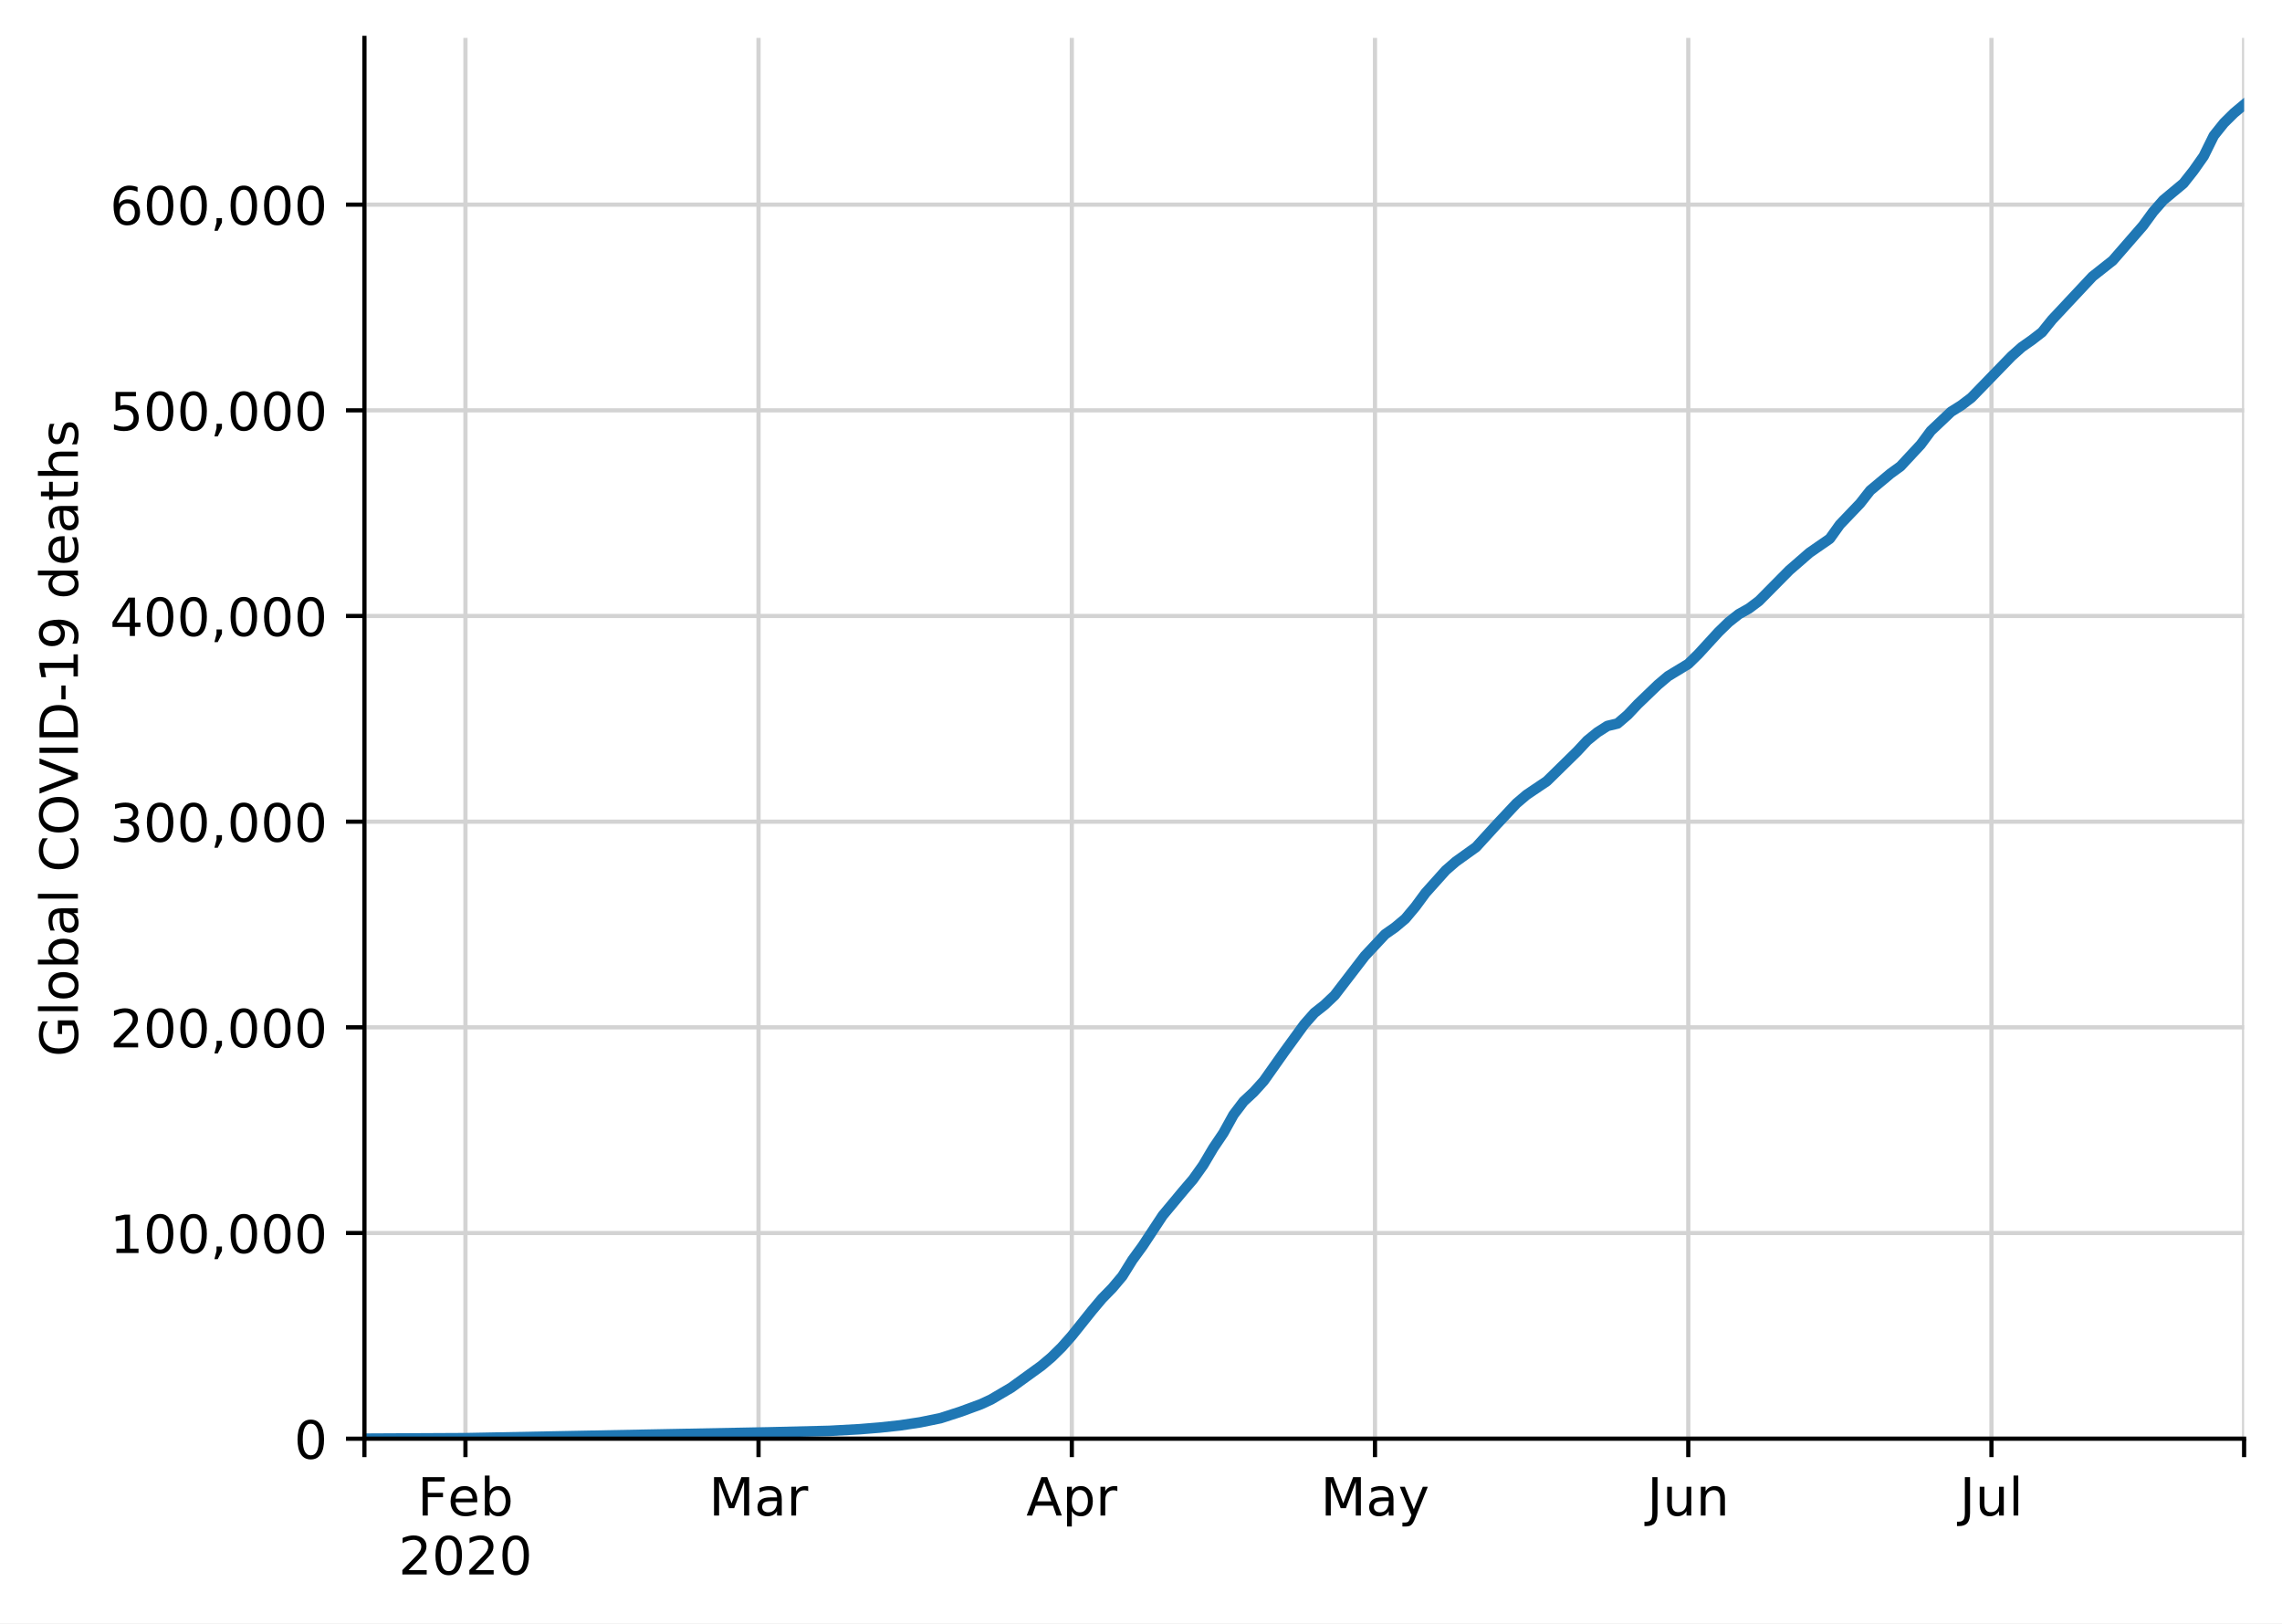
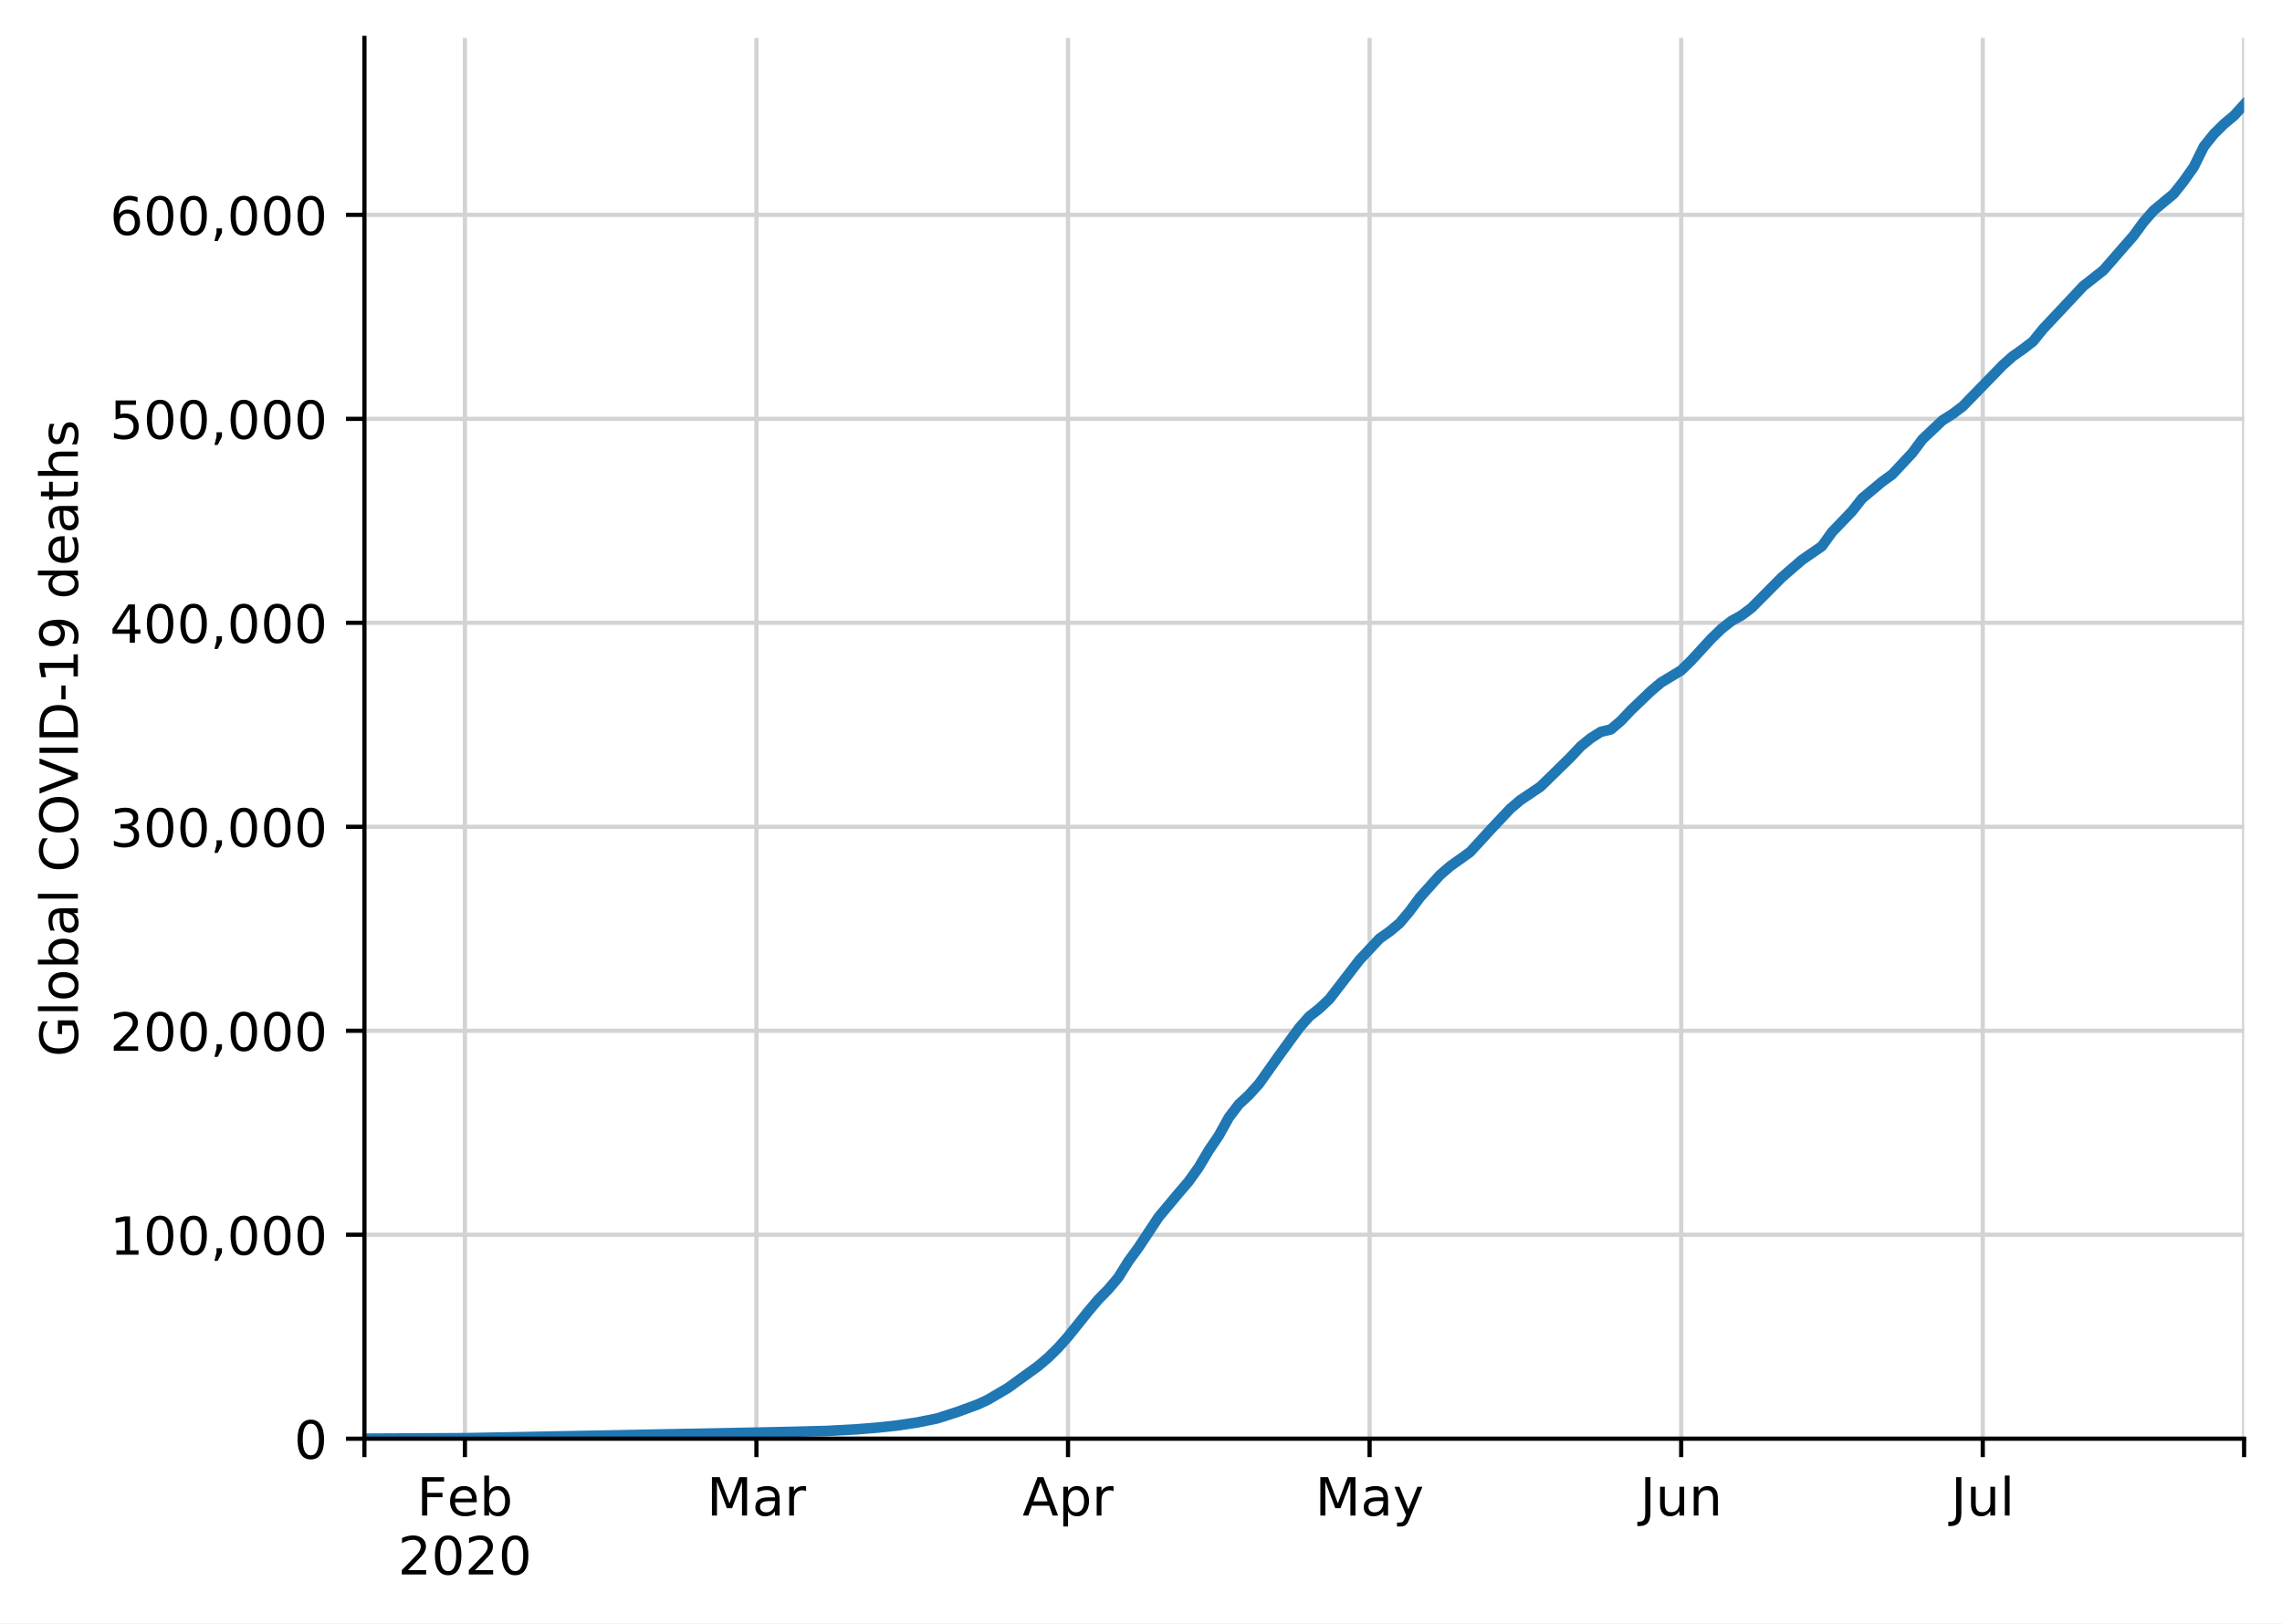
<svg xmlns="http://www.w3.org/2000/svg" xmlns:xlink="http://www.w3.org/1999/xlink" height="308.388pt" version="1.1" viewBox="0 0 433.551 308.388" width="433.551pt">
  <defs>
    <style type="text/css">
*{stroke-linecap:butt;stroke-linejoin:round;}
  </style>
  </defs>
  <g id="figure_1">
    <g id="patch_1">
      <path d="M 0 308.388  L 433.551 308.388  L 433.551 0  L 0 0  z " style="fill:#ffffff;" />
    </g>
    <g id="axes_1">
      <g id="patch_2">
        <path d="M 69.231 273.312  L 426.351 273.312  L 426.351 7.2  L 69.231 7.2  z " style="fill:#ffffff;" />
      </g>
      <g id="matplotlib.axis_1">
        <g id="xtick_1">
          <g id="line2d_1">
-             <path clip-path="url(#pc31875e2c1)" d="M 69.231 273.312  L 69.231 7.2  " style="fill:none;stroke:#d3d3d3;stroke-linecap:square;stroke-width:0.8;" />
+             <path clip-path="url(#p5b75fe09c9)" d="M 69.231 273.312  L 69.231 7.2  " style="fill:none;stroke:#d3d3d3;stroke-linecap:square;stroke-width:0.8;" />
          </g>
          <g id="line2d_2">
            <defs>
-               <path d="M 0 0  L 0 3.5  " id="m0c9c595e6a" style="stroke:#000000;stroke-width:0.8;" />
-             </defs>
-             <g>
-               <use style="stroke:#000000;stroke-width:0.8;" x="69.231" xlink:href="#m0c9c595e6a" y="273.312" />
+               <path d="M 0 0  L 0 3.5  " id="m863732483d" style="stroke:#000000;stroke-width:0.8;" />
+             </defs>
+             <g>
+               <use style="stroke:#000000;stroke-width:0.8;" x="69.231" xlink:href="#m863732483d" y="273.312" />
            </g>
          </g>
        </g>
        <g id="xtick_2">
          <g id="line2d_3">
-             <path clip-path="url(#pc31875e2c1)" d="M 88.431 273.312  L 88.431 7.2  " style="fill:none;stroke:#d3d3d3;stroke-linecap:square;stroke-width:0.8;" />
+             <path clip-path="url(#p5b75fe09c9)" d="M 88.329 273.312  L 88.329 7.2  " style="fill:none;stroke:#d3d3d3;stroke-linecap:square;stroke-width:0.8;" />
          </g>
          <g id="line2d_4">
            <g>
-               <use style="stroke:#000000;stroke-width:0.8;" x="88.431" xlink:href="#m0c9c595e6a" y="273.312" />
+               <use style="stroke:#000000;stroke-width:0.8;" x="88.329" xlink:href="#m863732483d" y="273.312" />
            </g>
          </g>
          <g id="text_1">
            <defs>
              <path d="M 9.812 72.906  L 51.703 72.906  L 51.703 64.594  L 19.672 64.594  L 19.672 43.109  L 48.578 43.109  L 48.578 34.812  L 19.672 34.812  L 19.672 0  L 9.812 0  z " id="DejaVuSans-70" />
              <path d="M 56.203 29.594  L 56.203 25.203  L 14.891 25.203  Q 15.484 15.922 20.484 11.062  Q 25.484 6.203 34.422 6.203  Q 39.594 6.203 44.453 7.469  Q 49.312 8.734 54.109 11.281  L 54.109 2.781  Q 49.266 0.734 44.188 -0.344  Q 39.109 -1.422 33.891 -1.422  Q 20.797 -1.422 13.156 6.188  Q 5.516 13.812 5.516 26.812  Q 5.516 40.234 12.766 48.109  Q 20.016 56 32.328 56  Q 43.359 56 49.781 48.891  Q 56.203 41.797 56.203 29.594  z M 47.219 32.234  Q 47.125 39.594 43.094 43.984  Q 39.062 48.391 32.422 48.391  Q 24.906 48.391 20.391 44.141  Q 15.875 39.891 15.188 32.172  z " id="DejaVuSans-101" />
              <path d="M 48.688 27.297  Q 48.688 37.203 44.609 42.844  Q 40.531 48.484 33.406 48.484  Q 26.266 48.484 22.188 42.844  Q 18.109 37.203 18.109 27.297  Q 18.109 17.391 22.188 11.75  Q 26.266 6.109 33.406 6.109  Q 40.531 6.109 44.609 11.75  Q 48.688 17.391 48.688 27.297  z M 18.109 46.391  Q 20.953 51.266 25.266 53.625  Q 29.594 56 35.594 56  Q 45.562 56 51.781 48.094  Q 58.016 40.188 58.016 27.297  Q 58.016 14.406 51.781 6.484  Q 45.562 -1.422 35.594 -1.422  Q 29.594 -1.422 25.266 0.953  Q 20.953 3.328 18.109 8.203  L 18.109 0  L 9.078 0  L 9.078 75.984  L 18.109 75.984  z " id="DejaVuSans-98" />
            </defs>
-             <g transform="translate(79.30859 287.9104)scale(0.1 -0.1)">
+             <g transform="translate(79.20592 287.9104)scale(0.1 -0.1)">
              <use xlink:href="#DejaVuSans-70" />
              <use x="57.441" xlink:href="#DejaVuSans-101" />
              <use x="118.965" xlink:href="#DejaVuSans-98" />
            </g>
            <defs>
              <path d="M 19.188 8.297  L 53.609 8.297  L 53.609 0  L 7.328 0  L 7.328 8.297  Q 12.938 14.109 22.625 23.891  Q 32.328 33.688 34.812 36.531  Q 39.547 41.844 41.422 45.531  Q 43.312 49.219 43.312 52.781  Q 43.312 58.594 39.234 62.25  Q 35.156 65.922 28.609 65.922  Q 23.969 65.922 18.812 64.312  Q 13.672 62.703 7.812 59.422  L 7.812 69.391  Q 13.766 71.781 18.938 73  Q 24.125 74.219 28.422 74.219  Q 39.75 74.219 46.484 68.547  Q 53.219 62.891 53.219 53.422  Q 53.219 48.922 51.531 44.891  Q 49.859 40.875 45.406 35.406  Q 44.188 33.984 37.641 27.219  Q 31.109 20.453 19.188 8.297  z " id="DejaVuSans-50" />
              <path d="M 31.781 66.406  Q 24.172 66.406 20.328 58.906  Q 16.5 51.422 16.5 36.375  Q 16.5 21.391 20.328 13.891  Q 24.172 6.391 31.781 6.391  Q 39.453 6.391 43.281 13.891  Q 47.125 21.391 47.125 36.375  Q 47.125 51.422 43.281 58.906  Q 39.453 66.406 31.781 66.406  z M 31.781 74.219  Q 44.047 74.219 50.516 64.516  Q 56.984 54.828 56.984 36.375  Q 56.984 17.969 50.516 8.266  Q 44.047 -1.422 31.781 -1.422  Q 19.531 -1.422 13.062 8.266  Q 6.594 17.969 6.594 36.375  Q 6.594 54.828 13.062 64.516  Q 19.531 74.219 31.781 74.219  z " id="DejaVuSans-48" />
            </defs>
-             <g transform="translate(75.70625 299.1082)scale(0.1 -0.1)">
+             <g transform="translate(75.60358 299.1082)scale(0.1 -0.1)">
              <use xlink:href="#DejaVuSans-50" />
              <use x="63.623" xlink:href="#DejaVuSans-48" />
              <use x="127.246" xlink:href="#DejaVuSans-50" />
              <use x="190.869" xlink:href="#DejaVuSans-48" />
            </g>
          </g>
        </g>
        <g id="xtick_3">
          <g id="line2d_5">
-             <path clip-path="url(#pc31875e2c1)" d="M 144.111 273.312  L 144.111 7.2  " style="fill:none;stroke:#d3d3d3;stroke-linecap:square;stroke-width:0.8;" />
+             <path clip-path="url(#p5b75fe09c9)" d="M 143.711 273.312  L 143.711 7.2  " style="fill:none;stroke:#d3d3d3;stroke-linecap:square;stroke-width:0.8;" />
          </g>
          <g id="line2d_6">
            <g>
-               <use style="stroke:#000000;stroke-width:0.8;" x="144.111" xlink:href="#m0c9c595e6a" y="273.312" />
+               <use style="stroke:#000000;stroke-width:0.8;" x="143.711" xlink:href="#m863732483d" y="273.312" />
            </g>
          </g>
          <g id="text_2">
            <defs>
              <path d="M 9.812 72.906  L 24.516 72.906  L 43.109 23.297  L 61.812 72.906  L 76.516 72.906  L 76.516 0  L 66.891 0  L 66.891 64.016  L 48.094 14.016  L 38.188 14.016  L 19.391 64.016  L 19.391 0  L 9.812 0  z " id="DejaVuSans-77" />
              <path d="M 34.281 27.484  Q 23.391 27.484 19.188 25  Q 14.984 22.516 14.984 16.5  Q 14.984 11.719 18.141 8.906  Q 21.297 6.109 26.703 6.109  Q 34.188 6.109 38.703 11.406  Q 43.219 16.703 43.219 25.484  L 43.219 27.484  z M 52.203 31.203  L 52.203 0  L 43.219 0  L 43.219 8.297  Q 40.141 3.328 35.547 0.953  Q 30.953 -1.422 24.312 -1.422  Q 15.922 -1.422 10.953 3.297  Q 6 8.016 6 15.922  Q 6 25.141 12.172 29.828  Q 18.359 34.516 30.609 34.516  L 43.219 34.516  L 43.219 35.406  Q 43.219 41.609 39.141 45  Q 35.062 48.391 27.688 48.391  Q 23 48.391 18.547 47.266  Q 14.109 46.141 10.016 43.891  L 10.016 52.203  Q 14.938 54.109 19.578 55.047  Q 24.219 56 28.609 56  Q 40.484 56 46.344 49.844  Q 52.203 43.703 52.203 31.203  z " id="DejaVuSans-97" />
              <path d="M 41.109 46.297  Q 39.594 47.172 37.812 47.578  Q 36.031 48 33.891 48  Q 26.266 48 22.188 43.047  Q 18.109 38.094 18.109 28.812  L 18.109 0  L 9.078 0  L 9.078 54.688  L 18.109 54.688  L 18.109 46.188  Q 20.953 51.172 25.484 53.578  Q 30.031 56 36.531 56  Q 37.453 56 38.578 55.875  Q 39.703 55.766 41.062 55.516  z " id="DejaVuSans-114" />
            </defs>
-             <g transform="translate(134.6777 287.9104)scale(0.1 -0.1)">
+             <g transform="translate(134.2772 287.9104)scale(0.1 -0.1)">
              <use xlink:href="#DejaVuSans-77" />
              <use x="86.279" xlink:href="#DejaVuSans-97" />
              <use x="147.559" xlink:href="#DejaVuSans-114" />
            </g>
          </g>
        </g>
        <g id="xtick_4">
          <g id="line2d_7">
-             <path clip-path="url(#pc31875e2c1)" d="M 203.631 273.312  L 203.631 7.2  " style="fill:none;stroke:#d3d3d3;stroke-linecap:square;stroke-width:0.8;" />
+             <path clip-path="url(#p5b75fe09c9)" d="M 202.913 273.312  L 202.913 7.2  " style="fill:none;stroke:#d3d3d3;stroke-linecap:square;stroke-width:0.8;" />
          </g>
          <g id="line2d_8">
            <g>
-               <use style="stroke:#000000;stroke-width:0.8;" x="203.631" xlink:href="#m0c9c595e6a" y="273.312" />
+               <use style="stroke:#000000;stroke-width:0.8;" x="202.913" xlink:href="#m863732483d" y="273.312" />
            </g>
          </g>
          <g id="text_3">
            <defs>
              <path d="M 34.188 63.188  L 20.797 26.906  L 47.609 26.906  z M 28.609 72.906  L 39.797 72.906  L 67.578 0  L 57.328 0  L 50.688 18.703  L 17.828 18.703  L 11.188 0  L 0.781 0  z " id="DejaVuSans-65" />
              <path d="M 18.109 8.203  L 18.109 -20.797  L 9.078 -20.797  L 9.078 54.688  L 18.109 54.688  L 18.109 46.391  Q 20.953 51.266 25.266 53.625  Q 29.594 56 35.594 56  Q 45.562 56 51.781 48.094  Q 58.016 40.188 58.016 27.297  Q 58.016 14.406 51.781 6.484  Q 45.562 -1.422 35.594 -1.422  Q 29.594 -1.422 25.266 0.953  Q 20.953 3.328 18.109 8.203  z M 48.688 27.297  Q 48.688 37.203 44.609 42.844  Q 40.531 48.484 33.406 48.484  Q 26.266 48.484 22.188 42.844  Q 18.109 37.203 18.109 27.297  Q 18.109 17.391 22.188 11.75  Q 26.266 6.109 33.406 6.109  Q 40.531 6.109 44.609 11.75  Q 48.688 17.391 48.688 27.297  z " id="DejaVuSans-112" />
            </defs>
-             <g transform="translate(194.9812 287.9104)scale(0.1 -0.1)">
+             <g transform="translate(194.2625 287.9104)scale(0.1 -0.1)">
              <use xlink:href="#DejaVuSans-65" />
              <use x="68.408" xlink:href="#DejaVuSans-112" />
              <use x="131.885" xlink:href="#DejaVuSans-114" />
            </g>
          </g>
        </g>
        <g id="xtick_5">
          <g id="line2d_9">
-             <path clip-path="url(#pc31875e2c1)" d="M 261.231 273.312  L 261.231 7.2  " style="fill:none;stroke:#d3d3d3;stroke-linecap:square;stroke-width:0.8;" />
+             <path clip-path="url(#p5b75fe09c9)" d="M 260.205 273.312  L 260.205 7.2  " style="fill:none;stroke:#d3d3d3;stroke-linecap:square;stroke-width:0.8;" />
          </g>
          <g id="line2d_10">
            <g>
-               <use style="stroke:#000000;stroke-width:0.8;" x="261.231" xlink:href="#m0c9c595e6a" y="273.312" />
+               <use style="stroke:#000000;stroke-width:0.8;" x="260.205" xlink:href="#m863732483d" y="273.312" />
            </g>
          </g>
          <g id="text_4">
            <defs>
              <path d="M 32.172 -5.078  Q 28.375 -14.844 24.75 -17.812  Q 21.141 -20.797 15.094 -20.797  L 7.906 -20.797  L 7.906 -13.281  L 13.188 -13.281  Q 16.891 -13.281 18.938 -11.516  Q 21 -9.766 23.484 -3.219  L 25.094 0.875  L 2.984 54.688  L 12.5 54.688  L 29.594 11.922  L 46.688 54.688  L 56.203 54.688  z " id="DejaVuSans-121" />
            </defs>
-             <g transform="translate(250.8938 287.9104)scale(0.1 -0.1)">
+             <g transform="translate(249.867 287.9104)scale(0.1 -0.1)">
              <use xlink:href="#DejaVuSans-77" />
              <use x="86.279" xlink:href="#DejaVuSans-97" />
              <use x="147.559" xlink:href="#DejaVuSans-121" />
            </g>
          </g>
        </g>
        <g id="xtick_6">
          <g id="line2d_11">
-             <path clip-path="url(#pc31875e2c1)" d="M 320.751 273.312  L 320.751 7.2  " style="fill:none;stroke:#d3d3d3;stroke-linecap:square;stroke-width:0.8;" />
+             <path clip-path="url(#p5b75fe09c9)" d="M 319.406 273.312  L 319.406 7.2  " style="fill:none;stroke:#d3d3d3;stroke-linecap:square;stroke-width:0.8;" />
          </g>
          <g id="line2d_12">
            <g>
-               <use style="stroke:#000000;stroke-width:0.8;" x="320.751" xlink:href="#m0c9c595e6a" y="273.312" />
+               <use style="stroke:#000000;stroke-width:0.8;" x="319.406" xlink:href="#m863732483d" y="273.312" />
            </g>
          </g>
          <g id="text_5">
            <defs>
              <path d="M 9.812 72.906  L 19.672 72.906  L 19.672 5.078  Q 19.672 -8.109 14.672 -14.062  Q 9.672 -20.016 -1.422 -20.016  L -5.172 -20.016  L -5.172 -11.719  L -2.094 -11.719  Q 4.438 -11.719 7.125 -8.047  Q 9.812 -4.391 9.812 5.078  z " id="DejaVuSans-74" />
              <path d="M 8.5 21.578  L 8.5 54.688  L 17.484 54.688  L 17.484 21.922  Q 17.484 14.156 20.5 10.266  Q 23.531 6.391 29.594 6.391  Q 36.859 6.391 41.078 11.031  Q 45.312 15.672 45.312 23.688  L 45.312 54.688  L 54.297 54.688  L 54.297 0  L 45.312 0  L 45.312 8.406  Q 42.047 3.422 37.719 1  Q 33.406 -1.422 27.688 -1.422  Q 18.266 -1.422 13.375 4.438  Q 8.5 10.297 8.5 21.578  z M 31.109 56  z " id="DejaVuSans-117" />
              <path d="M 54.891 33.016  L 54.891 0  L 45.906 0  L 45.906 32.719  Q 45.906 40.484 42.875 44.328  Q 39.844 48.188 33.797 48.188  Q 26.516 48.188 22.312 43.547  Q 18.109 38.922 18.109 30.906  L 18.109 0  L 9.078 0  L 9.078 54.688  L 18.109 54.688  L 18.109 46.188  Q 21.344 51.125 25.703 53.562  Q 30.078 56 35.797 56  Q 45.219 56 50.047 50.172  Q 54.891 44.344 54.891 33.016  z " id="DejaVuSans-110" />
            </defs>
-             <g transform="translate(312.9388 287.9104)scale(0.1 -0.1)">
+             <g transform="translate(311.5937 287.9104)scale(0.1 -0.1)">
              <use xlink:href="#DejaVuSans-74" />
              <use x="29.492" xlink:href="#DejaVuSans-117" />
              <use x="92.871" xlink:href="#DejaVuSans-110" />
            </g>
          </g>
        </g>
        <g id="xtick_7">
          <g id="line2d_13">
-             <path clip-path="url(#pc31875e2c1)" d="M 378.351 273.312  L 378.351 7.2  " style="fill:none;stroke:#d3d3d3;stroke-linecap:square;stroke-width:0.8;" />
+             <path clip-path="url(#p5b75fe09c9)" d="M 376.698 273.312  L 376.698 7.2  " style="fill:none;stroke:#d3d3d3;stroke-linecap:square;stroke-width:0.8;" />
          </g>
          <g id="line2d_14">
            <g>
-               <use style="stroke:#000000;stroke-width:0.8;" x="378.351" xlink:href="#m0c9c595e6a" y="273.312" />
+               <use style="stroke:#000000;stroke-width:0.8;" x="376.698" xlink:href="#m863732483d" y="273.312" />
            </g>
          </g>
          <g id="text_6">
            <defs>
              <path d="M 9.422 75.984  L 18.406 75.984  L 18.406 0  L 9.422 0  z " id="DejaVuSans-108" />
            </defs>
-             <g transform="translate(372.3184 287.9104)scale(0.1 -0.1)">
+             <g transform="translate(370.6654 287.9104)scale(0.1 -0.1)">
              <use xlink:href="#DejaVuSans-74" />
              <use x="29.492" xlink:href="#DejaVuSans-117" />
              <use x="92.871" xlink:href="#DejaVuSans-108" />
            </g>
          </g>
        </g>
        <g id="xtick_8">
          <g id="line2d_15">
-             <path clip-path="url(#pc31875e2c1)" d="M 426.351 273.312  L 426.351 7.2  " style="fill:none;stroke:#d3d3d3;stroke-linecap:square;stroke-width:0.8;" />
+             <path clip-path="url(#p5b75fe09c9)" d="M 426.351 273.312  L 426.351 7.2  " style="fill:none;stroke:#d3d3d3;stroke-linecap:square;stroke-width:0.8;" />
          </g>
          <g id="line2d_16">
            <g>
-               <use style="stroke:#000000;stroke-width:0.8;" x="426.351" xlink:href="#m0c9c595e6a" y="273.312" />
+               <use style="stroke:#000000;stroke-width:0.8;" x="426.351" xlink:href="#m863732483d" y="273.312" />
            </g>
          </g>
        </g>
      </g>
      <g id="matplotlib.axis_2">
        <g id="ytick_1">
          <g id="line2d_17">
-             <path clip-path="url(#pc31875e2c1)" d="M 69.231 273.312  L 426.351 273.312  " style="fill:none;stroke:#d3d3d3;stroke-linecap:square;stroke-width:0.8;" />
+             <path clip-path="url(#p5b75fe09c9)" d="M 69.231 273.312  L 426.351 273.312  " style="fill:none;stroke:#d3d3d3;stroke-linecap:square;stroke-width:0.8;" />
          </g>
          <g id="line2d_18">
            <defs>
-               <path d="M 0 0  L -3.5 0  " id="m4ef5d636ba" style="stroke:#000000;stroke-width:0.8;" />
-             </defs>
-             <g>
-               <use style="stroke:#000000;stroke-width:0.8;" x="69.231" xlink:href="#m4ef5d636ba" y="273.312" />
+               <path d="M 0 0  L -3.5 0  " id="m37e8ac2188" style="stroke:#000000;stroke-width:0.8;" />
+             </defs>
+             <g>
+               <use style="stroke:#000000;stroke-width:0.8;" x="69.231" xlink:href="#m37e8ac2188" y="273.312" />
            </g>
          </g>
          <g id="text_7">
            <g transform="translate(55.86875 277.1112)scale(0.1 -0.1)">
              <use xlink:href="#DejaVuSans-48" />
            </g>
          </g>
        </g>
        <g id="ytick_2">
          <g id="line2d_19">
-             <path clip-path="url(#pc31875e2c1)" d="M 69.231 234.239  L 426.351 234.239  " style="fill:none;stroke:#d3d3d3;stroke-linecap:square;stroke-width:0.8;" />
+             <path clip-path="url(#p5b75fe09c9)" d="M 69.231 234.563  L 426.351 234.563  " style="fill:none;stroke:#d3d3d3;stroke-linecap:square;stroke-width:0.8;" />
          </g>
          <g id="line2d_20">
            <g>
-               <use style="stroke:#000000;stroke-width:0.8;" x="69.231" xlink:href="#m4ef5d636ba" y="234.239" />
+               <use style="stroke:#000000;stroke-width:0.8;" x="69.231" xlink:href="#m37e8ac2188" y="234.563" />
            </g>
          </g>
          <g id="text_8">
            <defs>
              <path d="M 12.406 8.297  L 28.516 8.297  L 28.516 63.922  L 10.984 60.406  L 10.984 69.391  L 28.422 72.906  L 38.281 72.906  L 38.281 8.297  L 54.391 8.297  L 54.391 0  L 12.406 0  z " id="DejaVuSans-49" />
              <path d="M 11.719 12.406  L 22.016 12.406  L 22.016 4  L 14.016 -11.625  L 7.719 -11.625  L 11.719 4  z " id="DejaVuSans-44" />
            </defs>
-             <g transform="translate(20.87813 238.0385)scale(0.1 -0.1)">
+             <g transform="translate(20.87813 238.3621)scale(0.1 -0.1)">
              <use xlink:href="#DejaVuSans-49" />
              <use x="63.623" xlink:href="#DejaVuSans-48" />
              <use x="127.246" xlink:href="#DejaVuSans-48" />
              <use x="190.869" xlink:href="#DejaVuSans-44" />
              <use x="222.656" xlink:href="#DejaVuSans-48" />
              <use x="286.279" xlink:href="#DejaVuSans-48" />
              <use x="349.902" xlink:href="#DejaVuSans-48" />
            </g>
          </g>
        </g>
        <g id="ytick_3">
          <g id="line2d_21">
-             <path clip-path="url(#pc31875e2c1)" d="M 69.231 195.166  L 426.351 195.166  " style="fill:none;stroke:#d3d3d3;stroke-linecap:square;stroke-width:0.8;" />
+             <path clip-path="url(#p5b75fe09c9)" d="M 69.231 195.814  L 426.351 195.814  " style="fill:none;stroke:#d3d3d3;stroke-linecap:square;stroke-width:0.8;" />
          </g>
          <g id="line2d_22">
            <g>
-               <use style="stroke:#000000;stroke-width:0.8;" x="69.231" xlink:href="#m4ef5d636ba" y="195.166" />
+               <use style="stroke:#000000;stroke-width:0.8;" x="69.231" xlink:href="#m37e8ac2188" y="195.814" />
            </g>
          </g>
          <g id="text_9">
-             <g transform="translate(20.87813 198.9657)scale(0.1 -0.1)">
+             <g transform="translate(20.87813 199.6129)scale(0.1 -0.1)">
              <use xlink:href="#DejaVuSans-50" />
              <use x="63.623" xlink:href="#DejaVuSans-48" />
              <use x="127.246" xlink:href="#DejaVuSans-48" />
              <use x="190.869" xlink:href="#DejaVuSans-44" />
              <use x="222.656" xlink:href="#DejaVuSans-48" />
              <use x="286.279" xlink:href="#DejaVuSans-48" />
              <use x="349.902" xlink:href="#DejaVuSans-48" />
            </g>
          </g>
        </g>
        <g id="ytick_4">
          <g id="line2d_23">
-             <path clip-path="url(#pc31875e2c1)" d="M 69.231 156.094  L 426.351 156.094  " style="fill:none;stroke:#d3d3d3;stroke-linecap:square;stroke-width:0.8;" />
+             <path clip-path="url(#p5b75fe09c9)" d="M 69.231 157.065  L 426.351 157.065  " style="fill:none;stroke:#d3d3d3;stroke-linecap:square;stroke-width:0.8;" />
          </g>
          <g id="line2d_24">
            <g>
-               <use style="stroke:#000000;stroke-width:0.8;" x="69.231" xlink:href="#m4ef5d636ba" y="156.094" />
+               <use style="stroke:#000000;stroke-width:0.8;" x="69.231" xlink:href="#m37e8ac2188" y="157.065" />
            </g>
          </g>
          <g id="text_10">
            <defs>
              <path d="M 40.578 39.312  Q 47.656 37.797 51.625 33  Q 55.609 28.219 55.609 21.188  Q 55.609 10.406 48.188 4.484  Q 40.766 -1.422 27.094 -1.422  Q 22.516 -1.422 17.656 -0.516  Q 12.797 0.391 7.625 2.203  L 7.625 11.719  Q 11.719 9.328 16.594 8.109  Q 21.484 6.891 26.812 6.891  Q 36.078 6.891 40.938 10.547  Q 45.797 14.203 45.797 21.188  Q 45.797 27.641 41.281 31.266  Q 36.766 34.906 28.719 34.906  L 20.219 34.906  L 20.219 43.016  L 29.109 43.016  Q 36.375 43.016 40.234 45.922  Q 44.094 48.828 44.094 54.297  Q 44.094 59.906 40.109 62.906  Q 36.141 65.922 28.719 65.922  Q 24.656 65.922 20.016 65.031  Q 15.375 64.156 9.812 62.312  L 9.812 71.094  Q 15.438 72.656 20.344 73.438  Q 25.25 74.219 29.594 74.219  Q 40.828 74.219 47.359 69.109  Q 53.906 64.016 53.906 55.328  Q 53.906 49.266 50.438 45.094  Q 46.969 40.922 40.578 39.312  z " id="DejaVuSans-51" />
            </defs>
-             <g transform="translate(20.87813 159.893)scale(0.1 -0.1)">
+             <g transform="translate(20.87813 160.8638)scale(0.1 -0.1)">
              <use xlink:href="#DejaVuSans-51" />
              <use x="63.623" xlink:href="#DejaVuSans-48" />
              <use x="127.246" xlink:href="#DejaVuSans-48" />
              <use x="190.869" xlink:href="#DejaVuSans-44" />
              <use x="222.656" xlink:href="#DejaVuSans-48" />
              <use x="286.279" xlink:href="#DejaVuSans-48" />
              <use x="349.902" xlink:href="#DejaVuSans-48" />
            </g>
          </g>
        </g>
        <g id="ytick_5">
          <g id="line2d_25">
-             <path clip-path="url(#pc31875e2c1)" d="M 69.231 117.021  L 426.351 117.021  " style="fill:none;stroke:#d3d3d3;stroke-linecap:square;stroke-width:0.8;" />
+             <path clip-path="url(#p5b75fe09c9)" d="M 69.231 118.315  L 426.351 118.315  " style="fill:none;stroke:#d3d3d3;stroke-linecap:square;stroke-width:0.8;" />
          </g>
          <g id="line2d_26">
            <g>
-               <use style="stroke:#000000;stroke-width:0.8;" x="69.231" xlink:href="#m4ef5d636ba" y="117.021" />
+               <use style="stroke:#000000;stroke-width:0.8;" x="69.231" xlink:href="#m37e8ac2188" y="118.315" />
            </g>
          </g>
          <g id="text_11">
            <defs>
              <path d="M 37.797 64.312  L 12.891 25.391  L 37.797 25.391  z M 35.203 72.906  L 47.609 72.906  L 47.609 25.391  L 58.016 25.391  L 58.016 17.188  L 47.609 17.188  L 47.609 0  L 37.797 0  L 37.797 17.188  L 4.891 17.188  L 4.891 26.703  z " id="DejaVuSans-52" />
            </defs>
-             <g transform="translate(20.87813 120.8202)scale(0.1 -0.1)">
+             <g transform="translate(20.87813 122.1146)scale(0.1 -0.1)">
              <use xlink:href="#DejaVuSans-52" />
              <use x="63.623" xlink:href="#DejaVuSans-48" />
              <use x="127.246" xlink:href="#DejaVuSans-48" />
              <use x="190.869" xlink:href="#DejaVuSans-44" />
              <use x="222.656" xlink:href="#DejaVuSans-48" />
              <use x="286.279" xlink:href="#DejaVuSans-48" />
              <use x="349.902" xlink:href="#DejaVuSans-48" />
            </g>
          </g>
        </g>
        <g id="ytick_6">
          <g id="line2d_27">
-             <path clip-path="url(#pc31875e2c1)" d="M 69.231 77.948  L 426.351 77.948  " style="fill:none;stroke:#d3d3d3;stroke-linecap:square;stroke-width:0.8;" />
+             <path clip-path="url(#p5b75fe09c9)" d="M 69.231 79.566  L 426.351 79.566  " style="fill:none;stroke:#d3d3d3;stroke-linecap:square;stroke-width:0.8;" />
          </g>
          <g id="line2d_28">
            <g>
-               <use style="stroke:#000000;stroke-width:0.8;" x="69.231" xlink:href="#m4ef5d636ba" y="77.948" />
+               <use style="stroke:#000000;stroke-width:0.8;" x="69.231" xlink:href="#m37e8ac2188" y="79.566" />
            </g>
          </g>
          <g id="text_12">
            <defs>
              <path d="M 10.797 72.906  L 49.516 72.906  L 49.516 64.594  L 19.828 64.594  L 19.828 46.734  Q 21.969 47.469 24.109 47.828  Q 26.266 48.188 28.422 48.188  Q 40.625 48.188 47.75 41.5  Q 54.891 34.812 54.891 23.391  Q 54.891 11.625 47.562 5.094  Q 40.234 -1.422 26.906 -1.422  Q 22.312 -1.422 17.547 -0.641  Q 12.797 0.141 7.719 1.703  L 7.719 11.625  Q 12.109 9.234 16.797 8.062  Q 21.484 6.891 26.703 6.891  Q 35.156 6.891 40.078 11.328  Q 45.016 15.766 45.016 23.391  Q 45.016 31 40.078 35.438  Q 35.156 39.891 26.703 39.891  Q 22.75 39.891 18.812 39.016  Q 14.891 38.141 10.797 36.281  z " id="DejaVuSans-53" />
            </defs>
-             <g transform="translate(20.87813 81.74747)scale(0.1 -0.1)">
+             <g transform="translate(20.87813 83.36551)scale(0.1 -0.1)">
              <use xlink:href="#DejaVuSans-53" />
              <use x="63.623" xlink:href="#DejaVuSans-48" />
              <use x="127.246" xlink:href="#DejaVuSans-48" />
              <use x="190.869" xlink:href="#DejaVuSans-44" />
              <use x="222.656" xlink:href="#DejaVuSans-48" />
              <use x="286.279" xlink:href="#DejaVuSans-48" />
              <use x="349.902" xlink:href="#DejaVuSans-48" />
            </g>
          </g>
        </g>
        <g id="ytick_7">
          <g id="line2d_29">
-             <path clip-path="url(#pc31875e2c1)" d="M 69.231 38.875  L 426.351 38.875  " style="fill:none;stroke:#d3d3d3;stroke-linecap:square;stroke-width:0.8;" />
+             <path clip-path="url(#p5b75fe09c9)" d="M 69.231 40.817  L 426.351 40.817  " style="fill:none;stroke:#d3d3d3;stroke-linecap:square;stroke-width:0.8;" />
          </g>
          <g id="line2d_30">
            <g>
-               <use style="stroke:#000000;stroke-width:0.8;" x="69.231" xlink:href="#m4ef5d636ba" y="38.875" />
+               <use style="stroke:#000000;stroke-width:0.8;" x="69.231" xlink:href="#m37e8ac2188" y="40.817" />
            </g>
          </g>
          <g id="text_13">
            <defs>
              <path d="M 33.016 40.375  Q 26.375 40.375 22.484 35.828  Q 18.609 31.297 18.609 23.391  Q 18.609 15.531 22.484 10.953  Q 26.375 6.391 33.016 6.391  Q 39.656 6.391 43.531 10.953  Q 47.406 15.531 47.406 23.391  Q 47.406 31.297 43.531 35.828  Q 39.656 40.375 33.016 40.375  z M 52.594 71.297  L 52.594 62.312  Q 48.875 64.062 45.094 64.984  Q 41.312 65.922 37.594 65.922  Q 27.828 65.922 22.672 59.328  Q 17.531 52.734 16.797 39.406  Q 19.672 43.656 24.016 45.922  Q 28.375 48.188 33.594 48.188  Q 44.578 48.188 50.953 41.516  Q 57.328 34.859 57.328 23.391  Q 57.328 12.156 50.688 5.359  Q 44.047 -1.422 33.016 -1.422  Q 20.359 -1.422 13.672 8.266  Q 6.984 17.969 6.984 36.375  Q 6.984 53.656 15.188 63.938  Q 23.391 74.219 37.203 74.219  Q 40.922 74.219 44.703 73.484  Q 48.484 72.75 52.594 71.297  z " id="DejaVuSans-54" />
            </defs>
-             <g transform="translate(20.87813 42.67472)scale(0.1 -0.1)">
+             <g transform="translate(20.87813 44.61637)scale(0.1 -0.1)">
              <use xlink:href="#DejaVuSans-54" />
              <use x="63.623" xlink:href="#DejaVuSans-48" />
              <use x="127.246" xlink:href="#DejaVuSans-48" />
              <use x="190.869" xlink:href="#DejaVuSans-44" />
              <use x="222.656" xlink:href="#DejaVuSans-48" />
              <use x="286.279" xlink:href="#DejaVuSans-48" />
              <use x="349.902" xlink:href="#DejaVuSans-48" />
            </g>
          </g>
        </g>
        <g id="text_14">
          <defs>
            <path d="M 59.516 10.406  L 59.516 29.984  L 43.406 29.984  L 43.406 38.094  L 69.281 38.094  L 69.281 6.781  Q 63.578 2.734 56.688 0.656  Q 49.812 -1.422 42 -1.422  Q 24.906 -1.422 15.25 8.562  Q 5.609 18.562 5.609 36.375  Q 5.609 54.25 15.25 64.234  Q 24.906 74.219 42 74.219  Q 49.125 74.219 55.547 72.453  Q 61.969 70.703 67.391 67.281  L 67.391 56.781  Q 61.922 61.422 55.766 63.766  Q 49.609 66.109 42.828 66.109  Q 29.438 66.109 22.719 58.641  Q 16.016 51.172 16.016 36.375  Q 16.016 21.625 22.719 14.156  Q 29.438 6.688 42.828 6.688  Q 48.047 6.688 52.141 7.594  Q 56.25 8.5 59.516 10.406  z " id="DejaVuSans-71" />
            <path d="M 30.609 48.391  Q 23.391 48.391 19.188 42.75  Q 14.984 37.109 14.984 27.297  Q 14.984 17.484 19.156 11.844  Q 23.344 6.203 30.609 6.203  Q 37.797 6.203 41.984 11.859  Q 46.188 17.531 46.188 27.297  Q 46.188 37.016 41.984 42.703  Q 37.797 48.391 30.609 48.391  z M 30.609 56  Q 42.328 56 49.016 48.375  Q 55.719 40.766 55.719 27.297  Q 55.719 13.875 49.016 6.219  Q 42.328 -1.422 30.609 -1.422  Q 18.844 -1.422 12.172 6.219  Q 5.516 13.875 5.516 27.297  Q 5.516 40.766 12.172 48.375  Q 18.844 56 30.609 56  z " id="DejaVuSans-111" />
            <path id="DejaVuSans-32" />
            <path d="M 64.406 67.281  L 64.406 56.891  Q 59.422 61.531 53.781 63.812  Q 48.141 66.109 41.797 66.109  Q 29.297 66.109 22.656 58.469  Q 16.016 50.828 16.016 36.375  Q 16.016 21.969 22.656 14.328  Q 29.297 6.688 41.797 6.688  Q 48.141 6.688 53.781 8.984  Q 59.422 11.281 64.406 15.922  L 64.406 5.609  Q 59.234 2.094 53.438 0.328  Q 47.656 -1.422 41.219 -1.422  Q 24.656 -1.422 15.125 8.703  Q 5.609 18.844 5.609 36.375  Q 5.609 53.953 15.125 64.078  Q 24.656 74.219 41.219 74.219  Q 47.75 74.219 53.531 72.484  Q 59.328 70.75 64.406 67.281  z " id="DejaVuSans-67" />
            <path d="M 39.406 66.219  Q 28.656 66.219 22.328 58.203  Q 16.016 50.203 16.016 36.375  Q 16.016 22.609 22.328 14.594  Q 28.656 6.594 39.406 6.594  Q 50.141 6.594 56.422 14.594  Q 62.703 22.609 62.703 36.375  Q 62.703 50.203 56.422 58.203  Q 50.141 66.219 39.406 66.219  z M 39.406 74.219  Q 54.734 74.219 63.906 63.938  Q 73.094 53.656 73.094 36.375  Q 73.094 19.141 63.906 8.859  Q 54.734 -1.422 39.406 -1.422  Q 24.031 -1.422 14.812 8.828  Q 5.609 19.094 5.609 36.375  Q 5.609 53.656 14.812 63.938  Q 24.031 74.219 39.406 74.219  z " id="DejaVuSans-79" />
            <path d="M 28.609 0  L 0.781 72.906  L 11.078 72.906  L 34.188 11.531  L 57.328 72.906  L 67.578 72.906  L 39.797 0  z " id="DejaVuSans-86" />
            <path d="M 9.812 72.906  L 19.672 72.906  L 19.672 0  L 9.812 0  z " id="DejaVuSans-73" />
            <path d="M 19.672 64.797  L 19.672 8.109  L 31.594 8.109  Q 46.688 8.109 53.688 14.938  Q 60.688 21.781 60.688 36.531  Q 60.688 51.172 53.688 57.984  Q 46.688 64.797 31.594 64.797  z M 9.812 72.906  L 30.078 72.906  Q 51.266 72.906 61.172 64.094  Q 71.094 55.281 71.094 36.531  Q 71.094 17.672 61.125 8.828  Q 51.172 0 30.078 0  L 9.812 0  z " id="DejaVuSans-68" />
            <path d="M 4.891 31.391  L 31.203 31.391  L 31.203 23.391  L 4.891 23.391  z " id="DejaVuSans-45" />
            <path d="M 10.984 1.516  L 10.984 10.5  Q 14.703 8.734 18.5 7.812  Q 22.312 6.891 25.984 6.891  Q 35.75 6.891 40.891 13.453  Q 46.047 20.016 46.781 33.406  Q 43.953 29.203 39.594 26.953  Q 35.25 24.703 29.984 24.703  Q 19.047 24.703 12.672 31.312  Q 6.297 37.938 6.297 49.422  Q 6.297 60.641 12.938 67.422  Q 19.578 74.219 30.609 74.219  Q 43.266 74.219 49.922 64.516  Q 56.594 54.828 56.594 36.375  Q 56.594 19.141 48.406 8.859  Q 40.234 -1.422 26.422 -1.422  Q 22.703 -1.422 18.891 -0.688  Q 15.094 0.047 10.984 1.516  z M 30.609 32.422  Q 37.25 32.422 41.125 36.953  Q 45.016 41.5 45.016 49.422  Q 45.016 57.281 41.125 61.844  Q 37.25 66.406 30.609 66.406  Q 23.969 66.406 20.094 61.844  Q 16.219 57.281 16.219 49.422  Q 16.219 41.5 20.094 36.953  Q 23.969 32.422 30.609 32.422  z " id="DejaVuSans-57" />
            <path d="M 45.406 46.391  L 45.406 75.984  L 54.391 75.984  L 54.391 0  L 45.406 0  L 45.406 8.203  Q 42.578 3.328 38.25 0.953  Q 33.938 -1.422 27.875 -1.422  Q 17.969 -1.422 11.734 6.484  Q 5.516 14.406 5.516 27.297  Q 5.516 40.188 11.734 48.094  Q 17.969 56 27.875 56  Q 33.938 56 38.25 53.625  Q 42.578 51.266 45.406 46.391  z M 14.797 27.297  Q 14.797 17.391 18.875 11.75  Q 22.953 6.109 30.078 6.109  Q 37.203 6.109 41.297 11.75  Q 45.406 17.391 45.406 27.297  Q 45.406 37.203 41.297 42.844  Q 37.203 48.484 30.078 48.484  Q 22.953 48.484 18.875 42.844  Q 14.797 37.203 14.797 27.297  z " id="DejaVuSans-100" />
            <path d="M 18.312 70.219  L 18.312 54.688  L 36.812 54.688  L 36.812 47.703  L 18.312 47.703  L 18.312 18.016  Q 18.312 11.328 20.141 9.422  Q 21.969 7.516 27.594 7.516  L 36.812 7.516  L 36.812 0  L 27.594 0  Q 17.188 0 13.234 3.875  Q 9.281 7.766 9.281 18.016  L 9.281 47.703  L 2.688 47.703  L 2.688 54.688  L 9.281 54.688  L 9.281 70.219  z " id="DejaVuSans-116" />
            <path d="M 54.891 33.016  L 54.891 0  L 45.906 0  L 45.906 32.719  Q 45.906 40.484 42.875 44.328  Q 39.844 48.188 33.797 48.188  Q 26.516 48.188 22.312 43.547  Q 18.109 38.922 18.109 30.906  L 18.109 0  L 9.078 0  L 9.078 75.984  L 18.109 75.984  L 18.109 46.188  Q 21.344 51.125 25.703 53.562  Q 30.078 56 35.797 56  Q 45.219 56 50.047 50.172  Q 54.891 44.344 54.891 33.016  z " id="DejaVuSans-104" />
            <path d="M 44.281 53.078  L 44.281 44.578  Q 40.484 46.531 36.375 47.5  Q 32.281 48.484 27.875 48.484  Q 21.188 48.484 17.844 46.438  Q 14.5 44.391 14.5 40.281  Q 14.5 37.156 16.891 35.375  Q 19.281 33.594 26.516 31.984  L 29.594 31.297  Q 39.156 29.25 43.188 25.516  Q 47.219 21.781 47.219 15.094  Q 47.219 7.469 41.188 3.016  Q 35.156 -1.422 24.609 -1.422  Q 20.219 -1.422 15.453 -0.562  Q 10.688 0.297 5.422 2  L 5.422 11.281  Q 10.406 8.688 15.234 7.391  Q 20.062 6.109 24.812 6.109  Q 31.156 6.109 34.562 8.281  Q 37.984 10.453 37.984 14.406  Q 37.984 18.062 35.516 20.016  Q 33.062 21.969 24.703 23.781  L 21.578 24.516  Q 13.234 26.266 9.516 29.906  Q 5.812 33.547 5.812 39.891  Q 5.812 47.609 11.281 51.797  Q 16.75 56 26.812 56  Q 31.781 56 36.172 55.266  Q 40.578 54.547 44.281 53.078  z " id="DejaVuSans-115" />
          </defs>
          <g transform="translate(14.79844 200.7708)rotate(-90)scale(0.1 -0.1)">
            <use xlink:href="#DejaVuSans-71" />
            <use x="77.49" xlink:href="#DejaVuSans-108" />
            <use x="105.273" xlink:href="#DejaVuSans-111" />
            <use x="166.455" xlink:href="#DejaVuSans-98" />
            <use x="229.932" xlink:href="#DejaVuSans-97" />
            <use x="291.211" xlink:href="#DejaVuSans-108" />
            <use x="318.994" xlink:href="#DejaVuSans-32" />
            <use x="350.781" xlink:href="#DejaVuSans-67" />
            <use x="420.605" xlink:href="#DejaVuSans-79" />
            <use x="499.301" xlink:href="#DejaVuSans-86" />
            <use x="567.709" xlink:href="#DejaVuSans-73" />
            <use x="597.201" xlink:href="#DejaVuSans-68" />
            <use x="674.203" xlink:href="#DejaVuSans-45" />
            <use x="710.287" xlink:href="#DejaVuSans-49" />
            <use x="773.91" xlink:href="#DejaVuSans-57" />
            <use x="837.533" xlink:href="#DejaVuSans-32" />
            <use x="869.32" xlink:href="#DejaVuSans-100" />
            <use x="932.797" xlink:href="#DejaVuSans-101" />
            <use x="994.32" xlink:href="#DejaVuSans-97" />
            <use x="1055.6" xlink:href="#DejaVuSans-116" />
            <use x="1094.809" xlink:href="#DejaVuSans-104" />
            <use x="1158.188" xlink:href="#DejaVuSans-115" />
          </g>
        </g>
      </g>
      <g id="line2d_31">
-         <path clip-path="url(#pc31875e2c1)" d="M 69.231 273.305  L 88.431 273.211  L 146.031 272.107  L 157.551 271.826  L 163.311 271.51  L 167.151 271.197  L 170.991 270.784  L 174.831 270.204  L 178.671 269.421  L 182.511 268.177  L 186.351 266.765  L 188.271 265.878  L 192.111 263.618  L 197.871 259.449  L 199.791 257.822  L 201.711 255.929  L 203.631 253.759  L 207.471 248.957  L 209.391 246.675  L 211.311 244.713  L 213.231 242.434  L 215.151 239.346  L 217.071 236.715  L 220.911 230.893  L 224.751 226.282  L 226.671 224.037  L 228.591 221.341  L 230.511 218.093  L 232.431 215.248  L 234.351 211.774  L 236.271 209.245  L 238.191 207.46  L 240.111 205.333  L 243.951 199.897  L 247.791 194.613  L 249.711 192.433  L 251.631 190.916  L 253.551 189.1  L 259.311 181.6  L 263.151 177.497  L 265.071 176.148  L 266.991 174.535  L 268.911 172.241  L 270.831 169.635  L 274.671 165.346  L 276.591 163.68  L 280.431 160.929  L 284.271 156.719  L 288.111 152.623  L 290.031 150.994  L 293.871 148.407  L 299.631 142.759  L 301.551 140.694  L 303.471 139.136  L 305.391 137.909  L 307.311 137.449  L 309.231 135.806  L 311.151 133.77  L 314.991 130.08  L 316.911 128.456  L 320.751 126.129  L 322.671 124.244  L 326.511 120.055  L 328.431 118.189  L 330.351 116.673  L 332.271 115.601  L 334.191 114.157  L 339.951 108.335  L 343.791 105  L 347.631 102.343  L 349.551 99.66  L 353.391 95.642  L 355.311 93.191  L 359.151 89.982  L 361.071 88.587  L 364.911 84.456  L 366.831 81.867  L 370.671 78.228  L 372.591 77.021  L 374.511 75.567  L 382.191 67.652  L 384.111 65.945  L 386.031 64.599  L 387.951 63.115  L 389.871 60.729  L 397.551 52.529  L 401.391 49.494  L 407.151 42.87  L 409.071 40.236  L 410.991 38.037  L 414.831 34.837  L 416.751 32.4  L 418.671 29.672  L 420.591 25.778  L 422.511 23.377  L 424.431 21.475  L 426.351 19.872  L 426.351 19.872  " style="fill:none;stroke:#1f77b4;stroke-linecap:square;stroke-width:2;" />
+         <path clip-path="url(#p5b75fe09c9)" d="M 69.231 273.305  L 88.329 273.212  L 145.621 272.117  L 157.079 271.838  L 162.808 271.525  L 166.628 271.215  L 170.447 270.805  L 174.267 270.23  L 178.086 269.453  L 181.905 268.22  L 185.725 266.819  L 187.635 265.939  L 191.454 263.698  L 197.183 259.563  L 199.093 257.95  L 201.003 256.073  L 202.913 253.921  L 206.732 249.158  L 208.642 246.895  L 210.551 244.95  L 212.461 242.69  L 214.371 239.628  L 216.281 237.018  L 220.1 231.244  L 223.92 226.672  L 225.829 224.445  L 227.739 221.771  L 229.649 218.551  L 231.559 215.728  L 233.468 212.283  L 235.378 209.776  L 237.288 208.005  L 239.197 205.896  L 243.017 200.505  L 246.836 195.265  L 248.746 193.103  L 250.656 191.599  L 252.566 189.797  L 258.295 182.36  L 262.114 178.291  L 264.024 176.953  L 265.934 175.353  L 267.843 173.078  L 269.753 170.494  L 273.573 166.24  L 275.482 164.588  L 279.302 161.86  L 283.121 157.685  L 286.941 153.623  L 288.851 152.007  L 292.67 149.441  L 298.399 143.84  L 300.309 141.793  L 302.219 140.247  L 304.128 139.03  L 306.038 138.574  L 307.948 136.945  L 309.858 134.925  L 313.677 131.266  L 315.587 129.656  L 319.406 127.348  L 321.316 125.479  L 325.135 121.325  L 327.045 119.474  L 328.955 117.97  L 330.865 116.908  L 332.774 115.475  L 338.504 109.701  L 342.323 106.394  L 346.142 103.759  L 348.052 101.098  L 351.872 97.113  L 353.781 94.683  L 357.601 91.501  L 359.511 90.117  L 363.33 86.02  L 365.24 83.452  L 369.059 79.844  L 370.969 78.647  L 372.879 77.205  L 380.518 69.355  L 382.427 67.662  L 384.337 66.327  L 386.247 64.856  L 388.157 62.49  L 395.796 54.358  L 399.615 51.348  L 405.344 44.779  L 407.254 42.166  L 409.164 39.986  L 412.983 36.812  L 414.893 34.395  L 416.803 31.689  L 418.712 27.828  L 420.622 25.447  L 422.532 23.561  L 424.442 21.963  L 426.351 19.872  L 426.351 19.872  " style="fill:none;stroke:#1f77b4;stroke-linecap:square;stroke-width:2;" />
      </g>
      <g id="patch_3">
        <path d="M 69.231 273.312  L 69.231 7.2  " style="fill:none;stroke:#000000;stroke-linecap:square;stroke-linejoin:miter;stroke-width:0.8;" />
      </g>
      <g id="patch_4">
        <path d="M 69.231 273.312  L 426.351 273.312  " style="fill:none;stroke:#000000;stroke-linecap:square;stroke-linejoin:miter;stroke-width:0.8;" />
      </g>
    </g>
  </g>
  <defs>
-     <clipPath id="pc31875e2c1">
+     <clipPath id="p5b75fe09c9">
      <rect height="266.112" width="357.12" x="69.231" y="7.2" />
    </clipPath>
  </defs>
</svg>
